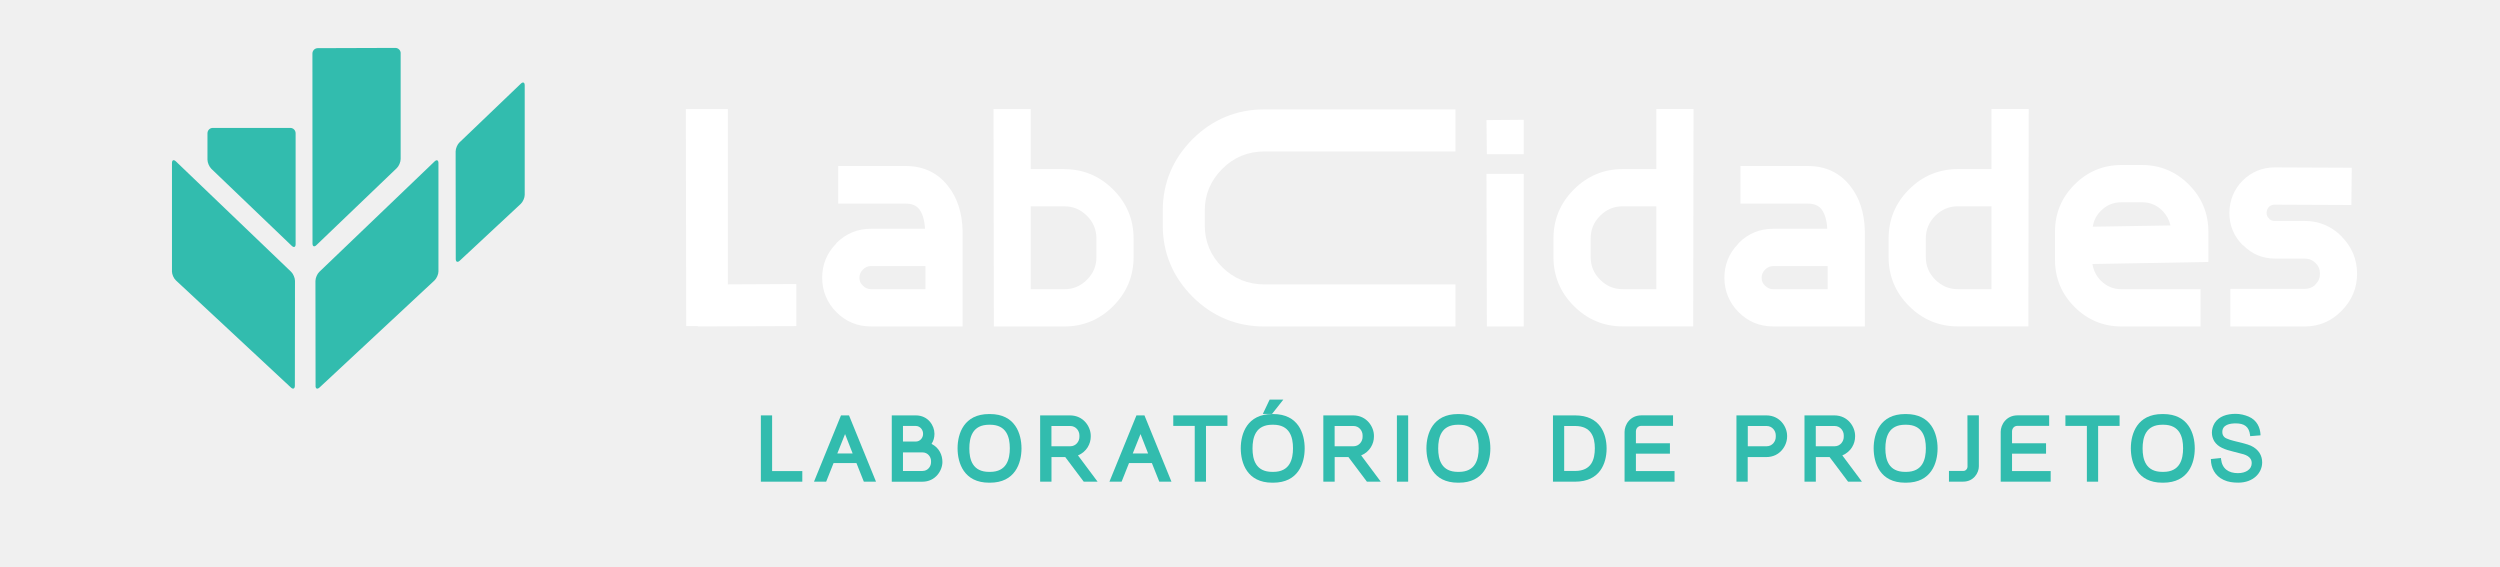
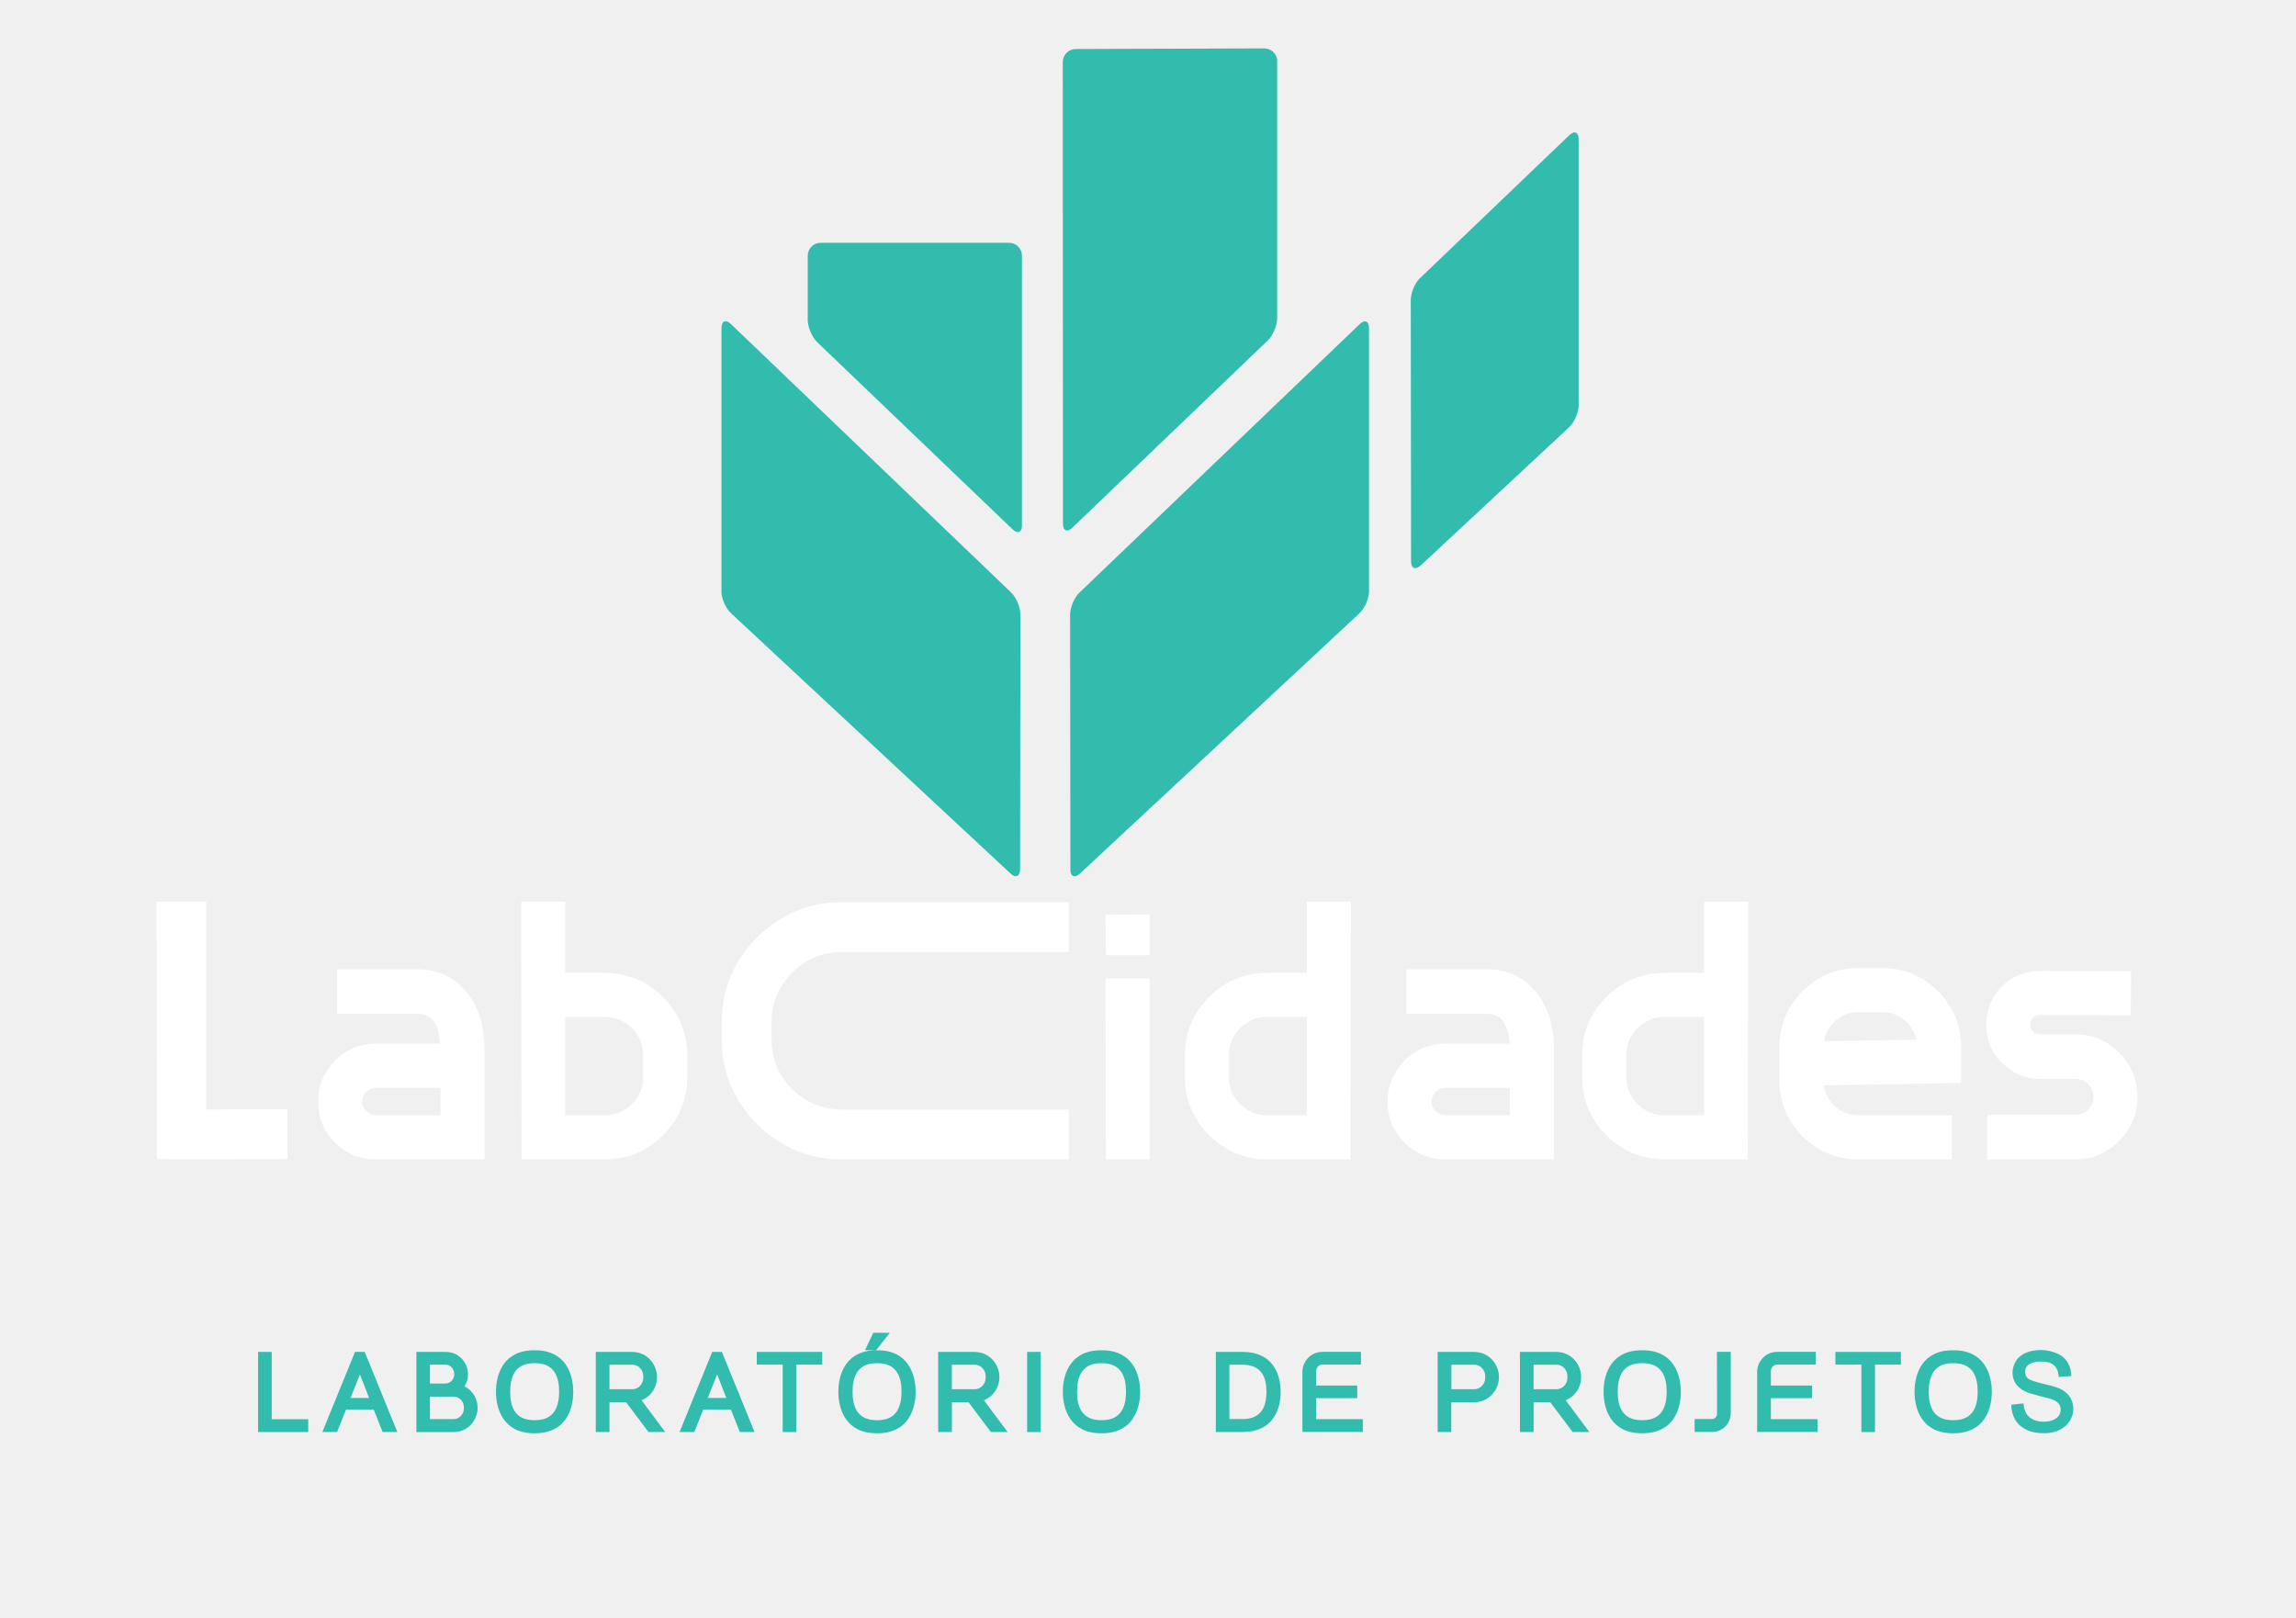
- <svg xmlns="http://www.w3.org/2000/svg" preserveAspectRatio="none" overflow="visible" style="display: block;" width="817" height="185" viewBox="0 0 817 185" fill="none">
-   <g id="verde e tipografia branca 1">
-     <path id="Vector" d="M485.907 106.678H497.957V56.824H485.783L485.907 106.678Z" fill="white" />
-     <path id="Vector_2" d="M237.862 35.642H224.137L224.247 105.895V106.568H228.035V106.678L260.233 106.568V92.823L237.862 92.933V35.642Z" fill="white" />
-     <path id="Vector_3" d="M295.985 54.253H273.93V66.542H295.985C297.948 66.542 299.375 67.119 300.35 68.287C301.489 69.758 302.148 71.93 302.299 74.761H284.635C280.243 74.761 276.442 76.329 273.354 79.421L273.148 79.737C270.197 82.789 268.687 86.5 268.687 90.775C268.687 95.05 270.252 98.926 273.34 102.019C276.428 105.111 280.216 106.678 284.621 106.678H314.582V75.435C314.431 69.511 312.839 64.617 309.875 60.879C306.485 56.48 301.805 54.253 295.972 54.253H295.985ZM282 88.081C282.769 87.311 283.633 86.94 284.635 86.94H302.436V94.5H284.635C283.633 94.5 282.769 94.129 281.973 93.345C281.218 92.658 280.861 91.82 280.861 90.775C280.861 89.73 281.231 88.851 282 88.081Z" fill="white" />
-     <path id="Vector_4" d="M347.851 55.257H336.844V35.642H324.684L324.793 106.005V106.692H347.851C354.027 106.692 359.393 104.452 363.799 100.026C368.218 95.6 370.455 90.225 370.455 84.053V77.923C370.455 71.751 368.218 66.363 363.799 61.951C359.38 57.525 354.013 55.284 347.851 55.284V55.257ZM336.844 67.435H347.851C350.733 67.435 353.135 68.452 355.221 70.528C357.266 72.576 358.309 75.064 358.309 77.909V84.04C358.309 86.926 357.307 89.332 355.221 91.421C353.149 93.497 350.733 94.514 347.851 94.514H336.844V67.449V67.435Z" fill="white" />
-     <path id="Vector_5" d="M389.766 45.429C383.288 51.93 379.994 59.779 379.994 68.769V73.676C379.994 82.665 383.288 90.514 389.766 97.015C396.244 103.435 404.122 106.692 413.18 106.692H475.641V92.947H413.18C407.827 92.947 403.189 91.05 399.414 87.297C395.64 83.545 393.719 78.968 393.719 73.676V68.769C393.719 63.559 395.64 58.995 399.414 55.202C403.189 51.408 407.827 49.497 413.18 49.497H475.641V35.752H413.18C404.136 35.752 396.258 39.01 389.766 45.429Z" fill="white" />
-     <path id="Vector_6" d="M485.907 50.391H497.957V39.147L485.783 39.243L485.907 50.391Z" fill="white" />
-     <path id="Vector_7" d="M541.286 55.257H530.279C524.116 55.257 518.75 57.497 514.331 61.923C509.911 66.349 507.674 71.724 507.674 77.895V84.026C507.674 90.211 509.911 95.586 514.331 99.998C518.75 104.424 524.116 106.665 530.279 106.665H553.336L553.446 36.302V35.614H541.286V55.229V55.257ZM541.286 94.5H530.279C527.396 94.5 524.995 93.496 522.922 91.407C520.85 89.332 519.834 86.912 519.834 84.026V77.895C519.834 75.009 520.836 72.59 522.922 70.514C524.995 68.439 527.41 67.421 530.279 67.421H541.286V94.486V94.5Z" fill="white" />
-     <path id="Vector_8" d="M590.832 54.253H568.776V66.542H590.832C592.794 66.542 594.222 67.119 595.196 68.287C596.335 69.744 596.994 71.93 597.145 74.761H579.481C575.09 74.761 571.288 76.329 568.2 79.421L567.994 79.737C565.043 82.789 563.533 86.5 563.533 90.775C563.533 95.05 565.098 98.926 568.186 102.019C571.274 105.111 575.062 106.678 579.468 106.678H609.429V75.435C609.278 69.511 607.686 64.617 604.721 60.879C601.331 56.48 596.651 54.253 590.818 54.253H590.832ZM576.846 88.095C577.615 87.325 578.48 86.954 579.481 86.954H597.282V94.514H579.481C578.48 94.514 577.615 94.143 576.819 93.359C576.064 92.672 575.707 91.833 575.707 90.789C575.707 89.744 576.078 88.864 576.846 88.095Z" fill="white" />
-     <path id="Vector_9" d="M650.822 55.257H639.815C633.653 55.257 628.273 57.497 623.853 61.923C619.434 66.349 617.197 71.724 617.197 77.895V84.026C617.197 90.211 619.434 95.586 623.853 99.998C628.273 104.424 633.639 106.665 639.815 106.665H662.872L662.982 36.302V35.614H650.822V55.229V55.257ZM650.822 94.5H639.815C636.974 94.5 634.49 93.455 632.445 91.407C630.372 89.332 629.357 86.912 629.357 84.026V77.895C629.357 75.05 630.4 72.576 632.445 70.514C634.49 68.466 636.974 67.421 639.815 67.421H650.822V94.486V94.5Z" fill="white" />
-     <path id="Vector_10" d="M699.984 53.923H693.3C687.343 53.923 682.183 56.068 677.956 60.315C673.728 64.549 671.574 69.717 671.574 75.682V84.933C671.574 90.885 673.715 96.067 677.956 100.301C682.183 104.534 687.357 106.692 693.3 106.692H719.143V94.514H693.3C690.637 94.514 688.428 93.593 686.547 91.71C685.065 90.211 684.145 88.397 683.816 86.28L721.696 85.607V75.682C721.696 69.731 719.555 64.549 715.314 60.315C711.087 56.081 705.926 53.923 699.97 53.923H699.984ZM693.3 66.102H699.984C702.633 66.102 704.842 67.023 706.722 68.906C708.054 70.308 708.918 71.902 709.303 73.676L683.926 74.088C684.2 72.122 685.079 70.39 686.547 68.906C688.441 67.009 690.651 66.102 693.3 66.102Z" fill="white" />
-     <path id="Vector_11" d="M765.299 77.318C761.95 73.923 757.874 72.205 753.18 72.205H743.381C742.75 72.205 742.214 72.026 741.72 71.669L741.487 71.366C740.966 70.899 740.718 70.308 740.718 69.538C740.718 68.81 740.993 68.164 741.487 67.6C742.036 67.119 742.64 66.885 743.367 66.885L768.429 66.995L768.552 54.817L743.367 54.707C739.346 54.707 735.805 56.164 732.868 59.037C730.082 61.91 728.627 65.401 728.558 69.552C728.558 73.662 730.013 77.194 732.882 80.067L733.184 80.26C736.011 83.078 739.469 84.507 743.491 84.507H753.18C754.567 84.507 755.719 84.974 756.708 85.936C757.696 86.885 758.162 88.04 758.162 89.455C758.162 90.871 757.682 91.998 756.708 92.919L756.502 93.208C755.555 94.019 754.457 94.404 753.153 94.404H728.874V106.692H753.153C757.847 106.692 761.909 104.974 765.203 101.593C768.579 98.211 770.295 94.129 770.295 89.455C770.295 84.782 768.607 80.713 765.258 77.318H765.299Z" fill="white" />
-     <g id="Group">
-       <path id="Vector_12" d="M56.189 88.672C56.189 89.634 56.765 90.967 57.465 91.613L95.07 126.637C95.77 127.297 96.347 127.035 96.361 126.073L96.402 91.792C96.402 90.83 95.839 89.497 95.139 88.823L57.465 52.727C56.765 52.068 56.202 52.301 56.202 53.264V88.658L56.189 88.672Z" fill="#32BCAE" />
-       <path id="Vector_13" d="M130.947 17.402C130.947 16.44 130.164 15.656 129.204 15.656L103.841 15.739C102.88 15.739 102.098 16.536 102.098 17.498L102.125 79.586C102.125 80.548 102.701 80.796 103.388 80.122L129.67 54.941C130.37 54.281 130.933 52.934 130.933 51.971V17.402H130.947Z" fill="#32BCAE" />
-       <path id="Vector_14" d="M103.113 126.087C103.113 127.049 103.69 127.297 104.403 126.651L142.009 91.627C142.709 90.967 143.285 89.648 143.285 88.686V53.291C143.285 52.329 142.722 52.081 142.023 52.755L104.348 88.851C103.648 89.51 103.086 90.857 103.086 91.82L103.127 126.101L103.113 126.087Z" fill="#32BCAE" />
-       <path id="Vector_15" d="M150.161 46.528C149.461 47.188 148.899 48.535 148.899 49.497L148.94 84.644C148.94 85.607 149.516 85.854 150.23 85.208L170.199 66.61C170.899 65.951 171.476 64.631 171.476 63.669V27.876C171.476 26.914 170.913 26.666 170.213 27.34L150.161 46.542V46.528Z" fill="#32BCAE" />
-       <path id="Vector_16" d="M67.8 52.191C67.8 53.154 68.376 54.487 69.062 55.16L95.345 80.342C96.045 81.002 96.608 80.768 96.608 79.806V43.559C96.621 42.597 95.839 41.8 94.878 41.8H69.543C68.582 41.8 67.8 42.583 67.8 43.559V52.205V52.191Z" fill="#32BCAE" />
+ <svg xmlns="http://www.w3.org/2000/svg" preserveAspectRatio="xMidYMid meet" overflow="visible" style="display: block;" width="633" height="446" viewBox="0 0 633 446" fill="none">
+   <g id="verde e tipografia branca alter">
+     <g transform="translate(198.5 12) scale(2.05) translate(-56 -15)">
+       <g id="Group">
+         <path id="Vector_12" d="M56.189 88.672C56.189 89.634 56.765 90.967 57.465 91.613L95.07 126.637C95.77 127.297 96.347 127.035 96.361 126.073L96.402 91.792C96.402 90.83 95.839 89.497 95.139 88.823L57.465 52.727C56.765 52.068 56.202 52.301 56.202 53.264V88.658L56.189 88.672Z" fill="#32BCAE" />
+         <path id="Vector_13" d="M130.947 17.402C130.947 16.44 130.164 15.656 129.204 15.656L103.841 15.739C102.88 15.739 102.098 16.536 102.098 17.498L102.125 79.586C102.125 80.548 102.701 80.796 103.388 80.122L129.67 54.941C130.37 54.281 130.933 52.934 130.933 51.971V17.402H130.947Z" fill="#32BCAE" />
+         <path id="Vector_14" d="M103.113 126.087C103.113 127.049 103.69 127.297 104.403 126.651L142.009 91.627C142.709 90.967 143.285 89.648 143.285 88.686V53.291C143.285 52.329 142.722 52.081 142.023 52.755L104.348 88.851C103.648 89.51 103.086 90.857 103.086 91.82L103.127 126.101L103.113 126.087Z" fill="#32BCAE" />
+         <path id="Vector_15" d="M150.161 46.528C149.461 47.188 148.899 48.535 148.899 49.497L148.94 84.644C148.94 85.607 149.516 85.854 150.23 85.208L170.199 66.61C170.899 65.951 171.476 64.631 171.476 63.669V27.876C171.476 26.914 170.913 26.666 170.213 27.34L150.161 46.542V46.528Z" fill="#32BCAE" />
+         <path id="Vector_16" d="M67.8 52.191C67.8 53.154 68.376 54.487 69.062 55.16L95.345 80.342C96.045 81.002 96.608 80.768 96.608 79.806V43.559C96.621 42.597 95.839 41.8 94.878 41.8H69.543C68.582 41.8 67.8 42.583 67.8 43.559V52.205V52.191Z" fill="#32BCAE" />
+       </g>
    </g>
-     <g id="Group_2">
-       <path id="Vector_17" d="M248.649 135.75H252.327V153.949H262.195V157.413H248.649V135.75Z" fill="#32BCAE" />
-       <path id="Vector_18" d="M274.822 135.75H277.457L286.282 157.413H282.302L279.886 151.337H272.407L269.991 157.413H266.011L274.836 135.75H274.822ZM278.651 148.203L276.167 141.853L273.628 148.203H278.651Z" fill="#32BCAE" />
-       <path id="Vector_19" d="M291.429 135.75H299.279C303.356 135.75 305.373 139.159 305.373 141.674V141.894C305.373 142.966 305.071 144.107 304.426 145.056C307.006 146.375 307.981 148.794 307.981 150.98C307.981 153.674 305.812 157.427 301.393 157.427H291.429V135.764V135.75ZM299.266 144.3C300.707 144.3 301.654 143.035 301.654 141.881V141.661C301.654 140.492 300.707 139.2 299.266 139.2H295.093V144.3H299.266ZM301.503 153.908C303.191 153.908 304.261 152.437 304.261 151.09V150.636C304.261 149.317 303.191 147.846 301.503 147.846H295.093V153.922H301.503V153.908Z" fill="#32BCAE" />
-       <path id="Vector_20" d="M312.935 146.513C312.935 141.661 315.049 135.31 323.229 135.31H323.531C331.738 135.31 333.824 141.688 333.824 146.54C333.824 151.392 331.711 157.743 323.531 157.743H323.229C315.022 157.743 312.935 151.324 312.935 146.513ZM323.545 154.21C328.993 154.21 330.009 150.1 330.009 146.472C330.009 142.843 328.938 138.802 323.545 138.802H323.243C317.794 138.802 316.778 142.911 316.778 146.568C316.778 150.224 317.849 154.21 323.243 154.21H323.545Z" fill="#32BCAE" />
-       <path id="Vector_21" d="M339.904 135.75H349.649C354.178 135.75 356.456 139.558 356.456 142.375V142.719C356.456 144.987 355.139 147.654 352.284 148.822L358.693 157.413H354.164L348.125 149.372H343.624V157.413H339.918V135.75H339.904ZM349.772 145.839C351.611 145.839 352.751 144.245 352.751 142.801V142.252C352.751 140.808 351.611 139.214 349.772 139.214H343.61V145.839H349.772Z" fill="#32BCAE" />
-       <path id="Vector_22" d="M371.375 135.75H374.01L382.835 157.413H378.855L376.439 151.337H368.959L366.544 157.413H362.564L371.389 135.75H371.375ZM375.204 148.203L372.72 141.853L370.181 148.203H375.204Z" fill="#32BCAE" />
-       <path id="Vector_23" d="M390.438 139.186H383.425V135.75H401.13V139.186H394.117V157.413H390.438V139.186Z" fill="#32BCAE" />
-       <path id="Vector_24" d="M405.481 146.513C405.481 141.661 407.594 135.31 415.774 135.31H416.076C424.283 135.31 426.369 141.688 426.369 146.54C426.369 151.392 424.256 157.743 416.076 157.743H415.774C407.567 157.743 405.481 151.324 405.481 146.513ZM416.09 154.21C421.538 154.21 422.554 150.1 422.554 146.472C422.554 142.843 421.483 138.802 416.09 138.802H415.788C410.339 138.802 409.323 142.911 409.323 146.568C409.323 150.224 410.394 154.21 415.788 154.21H416.09ZM414.923 130.582H419.397L415.692 135.283H412.686L414.923 130.582Z" fill="#32BCAE" />
-       <path id="Vector_25" d="M432.449 135.75H442.194C446.723 135.75 449.001 139.558 449.001 142.375V142.719C449.001 144.987 447.684 147.654 444.829 148.822L451.238 157.413H446.709L440.671 149.372H436.169V157.413H432.463V135.75H432.449ZM442.317 145.839C444.157 145.839 445.296 144.245 445.296 142.801V142.252C445.296 140.808 444.157 139.214 442.317 139.214H436.155V145.839H442.317Z" fill="#32BCAE" />
-       <path id="Vector_26" d="M456.509 135.75H460.187V157.413H456.509V135.75Z" fill="#32BCAE" />
-       <path id="Vector_27" d="M466.157 146.513C466.157 141.661 468.271 135.31 476.451 135.31H476.753C484.96 135.31 487.046 141.688 487.046 146.54C487.046 151.392 484.932 157.743 476.753 157.743H476.451C468.243 157.743 466.157 151.324 466.157 146.513ZM476.766 154.21C482.215 154.21 483.231 150.1 483.231 146.472C483.231 142.843 482.16 138.802 476.766 138.802H476.464C471.016 138.802 470 142.911 470 146.568C470 150.224 471.071 154.21 476.464 154.21H476.766Z" fill="#32BCAE" />
-       <path id="Vector_28" d="M507.509 135.75H514.742C522.867 135.75 525.036 141.674 525.036 146.581C525.036 151.489 522.799 157.413 514.742 157.413H507.509V135.75ZM514.729 153.908C520.15 153.908 521.193 150.1 521.193 146.485C521.193 142.87 520.026 139.214 514.729 139.214H511.174V153.908H514.729Z" fill="#32BCAE" />
-       <path id="Vector_29" d="M530.91 141.111C530.91 138.843 532.68 135.736 536.427 135.736H546.748V139.173H536.331C535.288 139.173 534.616 140.066 534.616 140.987V144.85H545.733V148.258H534.616V153.935H547.242V157.399H530.91V141.111Z" fill="#32BCAE" />
-       <path id="Vector_30" d="M567.472 135.75H577.217C581.746 135.75 584.024 139.558 584.024 142.375V142.719C584.024 145.509 581.787 149.372 577.217 149.372H571.151V157.413H567.472V135.75ZM577.34 145.839C579.18 145.839 580.319 144.245 580.319 142.801V142.252C580.319 140.808 579.18 139.214 577.34 139.214H571.178V145.839H577.34Z" fill="#32BCAE" />
-       <path id="Vector_31" d="M589.693 135.75H599.437C603.966 135.75 606.245 139.558 606.245 142.375V142.719C606.245 144.987 604.927 147.654 602.072 148.822L608.482 157.413H603.952L597.914 149.372H593.412V157.413H589.706V135.75H589.693ZM599.561 145.839C601.4 145.839 602.539 144.245 602.539 142.801V142.252C602.539 140.808 601.4 139.214 599.561 139.214H593.398V145.839H599.561Z" fill="#32BCAE" />
-       <path id="Vector_32" d="M612.311 146.513C612.311 141.661 614.424 135.31 622.604 135.31H622.906C631.113 135.31 633.2 141.688 633.2 146.54C633.2 151.392 631.086 157.743 622.906 157.743H622.604C614.397 157.743 612.311 151.324 612.311 146.513ZM622.906 154.21C628.355 154.21 629.371 150.1 629.371 146.472C629.371 142.843 628.3 138.802 622.906 138.802H622.604C617.156 138.802 616.14 142.911 616.14 146.568C616.14 150.224 617.21 154.21 622.604 154.21H622.906Z" fill="#32BCAE" />
-       <path id="Vector_33" d="M636.919 153.908H641.613C642.409 153.908 642.985 153.207 642.985 152.465L642.958 135.736H646.691V152.423C646.691 154.513 645.003 157.399 641.572 157.399H636.919V153.908Z" fill="#32BCAE" />
-       <path id="Vector_34" d="M653.828 141.111C653.828 138.843 655.598 135.736 659.345 135.736H669.666V139.173H659.249C658.206 139.173 657.534 140.066 657.534 140.987V144.85H668.65V148.258H657.534V153.935H670.16V157.399H653.828V141.111Z" fill="#32BCAE" />
-       <path id="Vector_35" d="M681.991 139.186H674.977V135.75H692.682V139.186H685.669V157.413H681.991V139.186Z" fill="#32BCAE" />
-       <path id="Vector_36" d="M696.36 146.513C696.36 141.661 698.474 135.31 706.654 135.31H706.956C715.163 135.31 717.249 141.688 717.249 146.54C717.249 151.392 715.136 157.743 706.956 157.743H706.654C698.447 157.743 696.36 151.324 696.36 146.513ZM706.97 154.21C712.418 154.21 713.434 150.1 713.434 146.472C713.434 142.843 712.363 138.802 706.97 138.802H706.668C701.219 138.802 700.203 142.911 700.203 146.568C700.203 150.224 701.274 154.21 706.668 154.21H706.97Z" fill="#32BCAE" />
-       <path id="Vector_37" d="M725.814 149.702L725.841 150.045C726.184 153.207 728.325 154.623 731.331 154.623C733.939 154.623 735.86 153.399 735.86 151.365C735.86 149.097 733.623 148.506 731.852 148.107C731.084 147.887 730.288 147.709 729.835 147.585C727.296 146.939 724.908 146.265 723.59 144.149C723.096 143.255 722.849 142.375 722.849 141.386C722.849 140.314 723.151 139.241 723.741 138.252C725.086 136.107 727.694 135.241 730.603 135.241C732.099 135.241 733.609 135.613 734.899 136.162C737.631 137.358 738.605 139.777 738.728 141.963V142.265L735.352 142.54L735.325 142.197C734.982 139.379 733.39 138.362 730.631 138.362C728.737 138.362 726.253 138.788 726.253 141.18C726.253 141.798 726.431 142.375 726.925 142.843C727.57 143.489 729.807 144.039 730.727 144.258C731.399 144.41 732.292 144.63 733.211 144.877C734.131 145.124 735.023 145.399 735.627 145.674C738.207 146.898 739.277 148.932 739.277 151.104C739.277 154.568 736.368 157.729 731.468 157.729C729.807 157.729 728.188 157.55 726.692 156.836C723.686 155.461 722.588 152.726 722.52 150.293V150.018L725.827 149.674L725.814 149.702Z" fill="#32BCAE" />
+     <g transform="translate(43 248) translate(-224 -35)">
+       <path id="Vector" d="M485.907 106.678H497.957V56.824H485.783L485.907 106.678Z" fill="white" />
+       <path id="Vector_2" d="M237.862 35.642H224.137L224.247 105.895V106.568H228.035V106.678L260.233 106.568V92.823L237.862 92.933V35.642Z" fill="white" />
+       <path id="Vector_3" d="M295.985 54.253H273.93V66.542H295.985C297.948 66.542 299.375 67.119 300.35 68.287C301.489 69.758 302.148 71.93 302.299 74.761H284.635C280.243 74.761 276.442 76.329 273.354 79.421L273.148 79.737C270.197 82.789 268.687 86.5 268.687 90.775C268.687 95.05 270.252 98.926 273.34 102.019C276.428 105.111 280.216 106.678 284.621 106.678H314.582V75.435C314.431 69.511 312.839 64.617 309.875 60.879C306.485 56.48 301.805 54.253 295.972 54.253H295.985ZM282 88.081C282.769 87.311 283.633 86.94 284.635 86.94H302.436V94.5H284.635C283.633 94.5 282.769 94.129 281.973 93.345C281.218 92.658 280.861 91.82 280.861 90.775C280.861 89.73 281.231 88.851 282 88.081Z" fill="white" />
+       <path id="Vector_4" d="M347.851 55.257H336.844V35.642H324.684L324.793 106.005V106.692H347.851C354.027 106.692 359.393 104.452 363.799 100.026C368.218 95.6 370.455 90.225 370.455 84.053V77.923C370.455 71.751 368.218 66.363 363.799 61.951C359.38 57.525 354.013 55.284 347.851 55.284V55.257ZM336.844 67.435H347.851C350.733 67.435 353.135 68.452 355.221 70.528C357.266 72.576 358.309 75.064 358.309 77.909V84.04C358.309 86.926 357.307 89.332 355.221 91.421C353.149 93.497 350.733 94.514 347.851 94.514H336.844V67.449V67.435Z" fill="white" />
+       <path id="Vector_5" d="M389.766 45.429C383.288 51.93 379.994 59.779 379.994 68.769V73.676C379.994 82.665 383.288 90.514 389.766 97.015C396.244 103.435 404.122 106.692 413.18 106.692H475.641V92.947H413.18C407.827 92.947 403.189 91.05 399.414 87.297C395.64 83.545 393.719 78.968 393.719 73.676V68.769C393.719 63.559 395.64 58.995 399.414 55.202C403.189 51.408 407.827 49.497 413.18 49.497H475.641V35.752H413.18C404.136 35.752 396.258 39.01 389.766 45.429Z" fill="white" />
+       <path id="Vector_6" d="M485.907 50.391H497.957V39.147L485.783 39.243L485.907 50.391Z" fill="white" />
+       <path id="Vector_7" d="M541.286 55.257H530.279C524.116 55.257 518.75 57.497 514.331 61.923C509.911 66.349 507.674 71.724 507.674 77.895V84.026C507.674 90.211 509.911 95.586 514.331 99.998C518.75 104.424 524.116 106.665 530.279 106.665H553.336L553.446 36.302V35.614H541.286V55.229V55.257ZM541.286 94.5H530.279C527.396 94.5 524.995 93.496 522.922 91.407C520.85 89.332 519.834 86.912 519.834 84.026V77.895C519.834 75.009 520.836 72.59 522.922 70.514C524.995 68.439 527.41 67.421 530.279 67.421H541.286V94.486V94.5Z" fill="white" />
+       <path id="Vector_8" d="M590.832 54.253H568.776V66.542H590.832C592.794 66.542 594.222 67.119 595.196 68.287C596.335 69.744 596.994 71.93 597.145 74.761H579.481C575.09 74.761 571.288 76.329 568.2 79.421L567.994 79.737C565.043 82.789 563.533 86.5 563.533 90.775C563.533 95.05 565.098 98.926 568.186 102.019C571.274 105.111 575.062 106.678 579.468 106.678H609.429V75.435C609.278 69.511 607.686 64.617 604.721 60.879C601.331 56.48 596.651 54.253 590.818 54.253H590.832ZM576.846 88.095C577.615 87.325 578.48 86.954 579.481 86.954H597.282V94.514H579.481C578.48 94.514 577.615 94.143 576.819 93.359C576.064 92.672 575.707 91.833 575.707 90.789C575.707 89.744 576.078 88.864 576.846 88.095Z" fill="white" />
+       <path id="Vector_9" d="M650.822 55.257H639.815C633.653 55.257 628.273 57.497 623.853 61.923C619.434 66.349 617.197 71.724 617.197 77.895V84.026C617.197 90.211 619.434 95.586 623.853 99.998C628.273 104.424 633.639 106.665 639.815 106.665H662.872L662.982 36.302V35.614H650.822V55.229V55.257ZM650.822 94.5H639.815C636.974 94.5 634.49 93.455 632.445 91.407C630.372 89.332 629.357 86.912 629.357 84.026V77.895C629.357 75.05 630.4 72.576 632.445 70.514C634.49 68.466 636.974 67.421 639.815 67.421H650.822V94.486V94.5Z" fill="white" />
+       <path id="Vector_10" d="M699.984 53.923H693.3C687.343 53.923 682.183 56.068 677.956 60.315C673.728 64.549 671.574 69.717 671.574 75.682V84.933C671.574 90.885 673.715 96.067 677.956 100.301C682.183 104.534 687.357 106.692 693.3 106.692H719.143V94.514H693.3C690.637 94.514 688.428 93.593 686.547 91.71C685.065 90.211 684.145 88.397 683.816 86.28L721.696 85.607V75.682C721.696 69.731 719.555 64.549 715.314 60.315C711.087 56.081 705.926 53.923 699.97 53.923H699.984ZM693.3 66.102H699.984C702.633 66.102 704.842 67.023 706.722 68.906C708.054 70.308 708.918 71.902 709.303 73.676L683.926 74.088C684.2 72.122 685.079 70.39 686.547 68.906C688.441 67.009 690.651 66.102 693.3 66.102Z" fill="white" />
+       <path id="Vector_11" d="M765.299 77.318C761.95 73.923 757.874 72.205 753.18 72.205H743.381C742.75 72.205 742.214 72.026 741.72 71.669L741.487 71.366C740.966 70.899 740.718 70.308 740.718 69.538C740.718 68.81 740.993 68.164 741.487 67.6C742.036 67.119 742.64 66.885 743.367 66.885L768.429 66.995L768.552 54.817L743.367 54.707C739.346 54.707 735.805 56.164 732.868 59.037C730.082 61.91 728.627 65.401 728.558 69.552C728.558 73.662 730.013 77.194 732.882 80.067L733.184 80.26C736.011 83.078 739.469 84.507 743.491 84.507H753.18C754.567 84.507 755.719 84.974 756.708 85.936C757.696 86.885 758.162 88.04 758.162 89.455C758.162 90.871 757.682 91.998 756.708 92.919L756.502 93.208C755.555 94.019 754.457 94.404 753.153 94.404H728.874V106.692H753.153C757.847 106.692 761.909 104.974 765.203 101.593C768.579 98.211 770.295 94.129 770.295 89.455C770.295 84.782 768.607 80.713 765.258 77.318H765.299Z" fill="white" />
+     </g>
+     <g transform="translate(70.5 372) scale(1.02) translate(-248 -135)">
+       <g id="Group_2">
+         <path id="Vector_17" d="M248.649 135.75H252.327V153.949H262.195V157.413H248.649V135.75Z" fill="#32BCAE" />
+         <path id="Vector_18" d="M274.822 135.75H277.457L286.282 157.413H282.302L279.886 151.337H272.407L269.991 157.413H266.011L274.836 135.75H274.822ZM278.651 148.203L276.167 141.853L273.628 148.203H278.651Z" fill="#32BCAE" />
+         <path id="Vector_19" d="M291.429 135.75H299.279C303.356 135.75 305.373 139.159 305.373 141.674V141.894C305.373 142.966 305.071 144.107 304.426 145.056C307.006 146.375 307.981 148.794 307.981 150.98C307.981 153.674 305.812 157.427 301.393 157.427H291.429V135.764V135.75ZM299.266 144.3C300.707 144.3 301.654 143.035 301.654 141.881V141.661C301.654 140.492 300.707 139.2 299.266 139.2H295.093V144.3H299.266ZM301.503 153.908C303.191 153.908 304.261 152.437 304.261 151.09V150.636C304.261 149.317 303.191 147.846 301.503 147.846H295.093V153.922H301.503V153.908Z" fill="#32BCAE" />
+         <path id="Vector_20" d="M312.935 146.513C312.935 141.661 315.049 135.31 323.229 135.31H323.531C331.738 135.31 333.824 141.688 333.824 146.54C333.824 151.392 331.711 157.743 323.531 157.743H323.229C315.022 157.743 312.935 151.324 312.935 146.513ZM323.545 154.21C328.993 154.21 330.009 150.1 330.009 146.472C330.009 142.843 328.938 138.802 323.545 138.802H323.243C317.794 138.802 316.778 142.911 316.778 146.568C316.778 150.224 317.849 154.21 323.243 154.21H323.545Z" fill="#32BCAE" />
+         <path id="Vector_21" d="M339.904 135.75H349.649C354.178 135.75 356.456 139.558 356.456 142.375V142.719C356.456 144.987 355.139 147.654 352.284 148.822L358.693 157.413H354.164L348.125 149.372H343.624V157.413H339.918V135.75H339.904ZM349.772 145.839C351.611 145.839 352.751 144.245 352.751 142.801V142.252C352.751 140.808 351.611 139.214 349.772 139.214H343.61V145.839H349.772Z" fill="#32BCAE" />
+         <path id="Vector_22" d="M371.375 135.75H374.01L382.835 157.413H378.855L376.439 151.337H368.959L366.544 157.413H362.564L371.389 135.75H371.375ZM375.204 148.203L372.72 141.853L370.181 148.203H375.204Z" fill="#32BCAE" />
+         <path id="Vector_23" d="M390.438 139.186H383.425V135.75H401.13V139.186H394.117V157.413H390.438V139.186Z" fill="#32BCAE" />
+         <path id="Vector_24" d="M405.481 146.513C405.481 141.661 407.594 135.31 415.774 135.31H416.076C424.283 135.31 426.369 141.688 426.369 146.54C426.369 151.392 424.256 157.743 416.076 157.743H415.774C407.567 157.743 405.481 151.324 405.481 146.513ZM416.09 154.21C421.538 154.21 422.554 150.1 422.554 146.472C422.554 142.843 421.483 138.802 416.09 138.802H415.788C410.339 138.802 409.323 142.911 409.323 146.568C409.323 150.224 410.394 154.21 415.788 154.21H416.09ZM414.923 130.582H419.397L415.692 135.283H412.686L414.923 130.582Z" fill="#32BCAE" />
+         <path id="Vector_25" d="M432.449 135.75H442.194C446.723 135.75 449.001 139.558 449.001 142.375V142.719C449.001 144.987 447.684 147.654 444.829 148.822L451.238 157.413H446.709L440.671 149.372H436.169V157.413H432.463V135.75H432.449ZM442.317 145.839C444.157 145.839 445.296 144.245 445.296 142.801V142.252C445.296 140.808 444.157 139.214 442.317 139.214H436.155V145.839H442.317Z" fill="#32BCAE" />
+         <path id="Vector_26" d="M456.509 135.75H460.187V157.413H456.509V135.75Z" fill="#32BCAE" />
+         <path id="Vector_27" d="M466.157 146.513C466.157 141.661 468.271 135.31 476.451 135.31H476.753C484.96 135.31 487.046 141.688 487.046 146.54C487.046 151.392 484.932 157.743 476.753 157.743H476.451C468.243 157.743 466.157 151.324 466.157 146.513ZM476.766 154.21C482.215 154.21 483.231 150.1 483.231 146.472C483.231 142.843 482.16 138.802 476.766 138.802H476.464C471.016 138.802 470 142.911 470 146.568C470 150.224 471.071 154.21 476.464 154.21H476.766Z" fill="#32BCAE" />
+         <path id="Vector_28" d="M507.509 135.75H514.742C522.867 135.75 525.036 141.674 525.036 146.581C525.036 151.489 522.799 157.413 514.742 157.413H507.509V135.75ZM514.729 153.908C520.15 153.908 521.193 150.1 521.193 146.485C521.193 142.87 520.026 139.214 514.729 139.214H511.174V153.908H514.729Z" fill="#32BCAE" />
+         <path id="Vector_29" d="M530.91 141.111C530.91 138.843 532.68 135.736 536.427 135.736H546.748V139.173H536.331C535.288 139.173 534.616 140.066 534.616 140.987V144.85H545.733V148.258H534.616V153.935H547.242V157.399H530.91V141.111Z" fill="#32BCAE" />
+         <path id="Vector_30" d="M567.472 135.75H577.217C581.746 135.75 584.024 139.558 584.024 142.375V142.719C584.024 145.509 581.787 149.372 577.217 149.372H571.151V157.413H567.472V135.75ZM577.34 145.839C579.18 145.839 580.319 144.245 580.319 142.801V142.252C580.319 140.808 579.18 139.214 577.34 139.214H571.178V145.839H577.34Z" fill="#32BCAE" />
+         <path id="Vector_31" d="M589.693 135.75H599.437C603.966 135.75 606.245 139.558 606.245 142.375V142.719C606.245 144.987 604.927 147.654 602.072 148.822L608.482 157.413H603.952L597.914 149.372H593.412V157.413H589.706V135.75H589.693ZM599.561 145.839C601.4 145.839 602.539 144.245 602.539 142.801V142.252C602.539 140.808 601.4 139.214 599.561 139.214H593.398V145.839H599.561Z" fill="#32BCAE" />
+         <path id="Vector_32" d="M612.311 146.513C612.311 141.661 614.424 135.31 622.604 135.31H622.906C631.113 135.31 633.2 141.688 633.2 146.54C633.2 151.392 631.086 157.743 622.906 157.743H622.604C614.397 157.743 612.311 151.324 612.311 146.513ZM622.906 154.21C628.355 154.21 629.371 150.1 629.371 146.472C629.371 142.843 628.3 138.802 622.906 138.802H622.604C617.156 138.802 616.14 142.911 616.14 146.568C616.14 150.224 617.21 154.21 622.604 154.21H622.906Z" fill="#32BCAE" />
+         <path id="Vector_33" d="M636.919 153.908H641.613C642.409 153.908 642.985 153.207 642.985 152.465L642.958 135.736H646.691V152.423C646.691 154.513 645.003 157.399 641.572 157.399H636.919V153.908Z" fill="#32BCAE" />
+         <path id="Vector_34" d="M653.828 141.111C653.828 138.843 655.598 135.736 659.345 135.736H669.666V139.173H659.249C658.206 139.173 657.534 140.066 657.534 140.987V144.85H668.65V148.258H657.534V153.935H670.16V157.399H653.828V141.111Z" fill="#32BCAE" />
+         <path id="Vector_35" d="M681.991 139.186H674.977V135.75H692.682V139.186H685.669V157.413H681.991V139.186Z" fill="#32BCAE" />
+         <path id="Vector_36" d="M696.36 146.513C696.36 141.661 698.474 135.31 706.654 135.31H706.956C715.163 135.31 717.249 141.688 717.249 146.54C717.249 151.392 715.136 157.743 706.956 157.743H706.654C698.447 157.743 696.36 151.324 696.36 146.513ZM706.97 154.21C712.418 154.21 713.434 150.1 713.434 146.472C713.434 142.843 712.363 138.802 706.97 138.802H706.668C701.219 138.802 700.203 142.911 700.203 146.568C700.203 150.224 701.274 154.21 706.668 154.21H706.97Z" fill="#32BCAE" />
+         <path id="Vector_37" d="M725.814 149.702L725.841 150.045C726.184 153.207 728.325 154.623 731.331 154.623C733.939 154.623 735.86 153.399 735.86 151.365C735.86 149.097 733.623 148.506 731.852 148.107C731.084 147.887 730.288 147.709 729.835 147.585C727.296 146.939 724.908 146.265 723.59 144.149C723.096 143.255 722.849 142.375 722.849 141.386C722.849 140.314 723.151 139.241 723.741 138.252C725.086 136.107 727.694 135.241 730.603 135.241C732.099 135.241 733.609 135.613 734.899 136.162C737.631 137.358 738.605 139.777 738.728 141.963V142.265L735.352 142.54L735.325 142.197C734.982 139.379 733.39 138.362 730.631 138.362C728.737 138.362 726.253 138.788 726.253 141.18C726.253 141.798 726.431 142.375 726.925 142.843C727.57 143.489 729.807 144.039 730.727 144.258C731.399 144.41 732.292 144.63 733.211 144.877C734.131 145.124 735.023 145.399 735.627 145.674C738.207 146.898 739.277 148.932 739.277 151.104C739.277 154.568 736.368 157.729 731.468 157.729C729.807 157.729 728.188 157.55 726.692 156.836C723.686 155.461 722.588 152.726 722.52 150.293V150.018L725.827 149.674L725.814 149.702Z" fill="#32BCAE" />
+       </g>
    </g>
  </g>
</svg>
